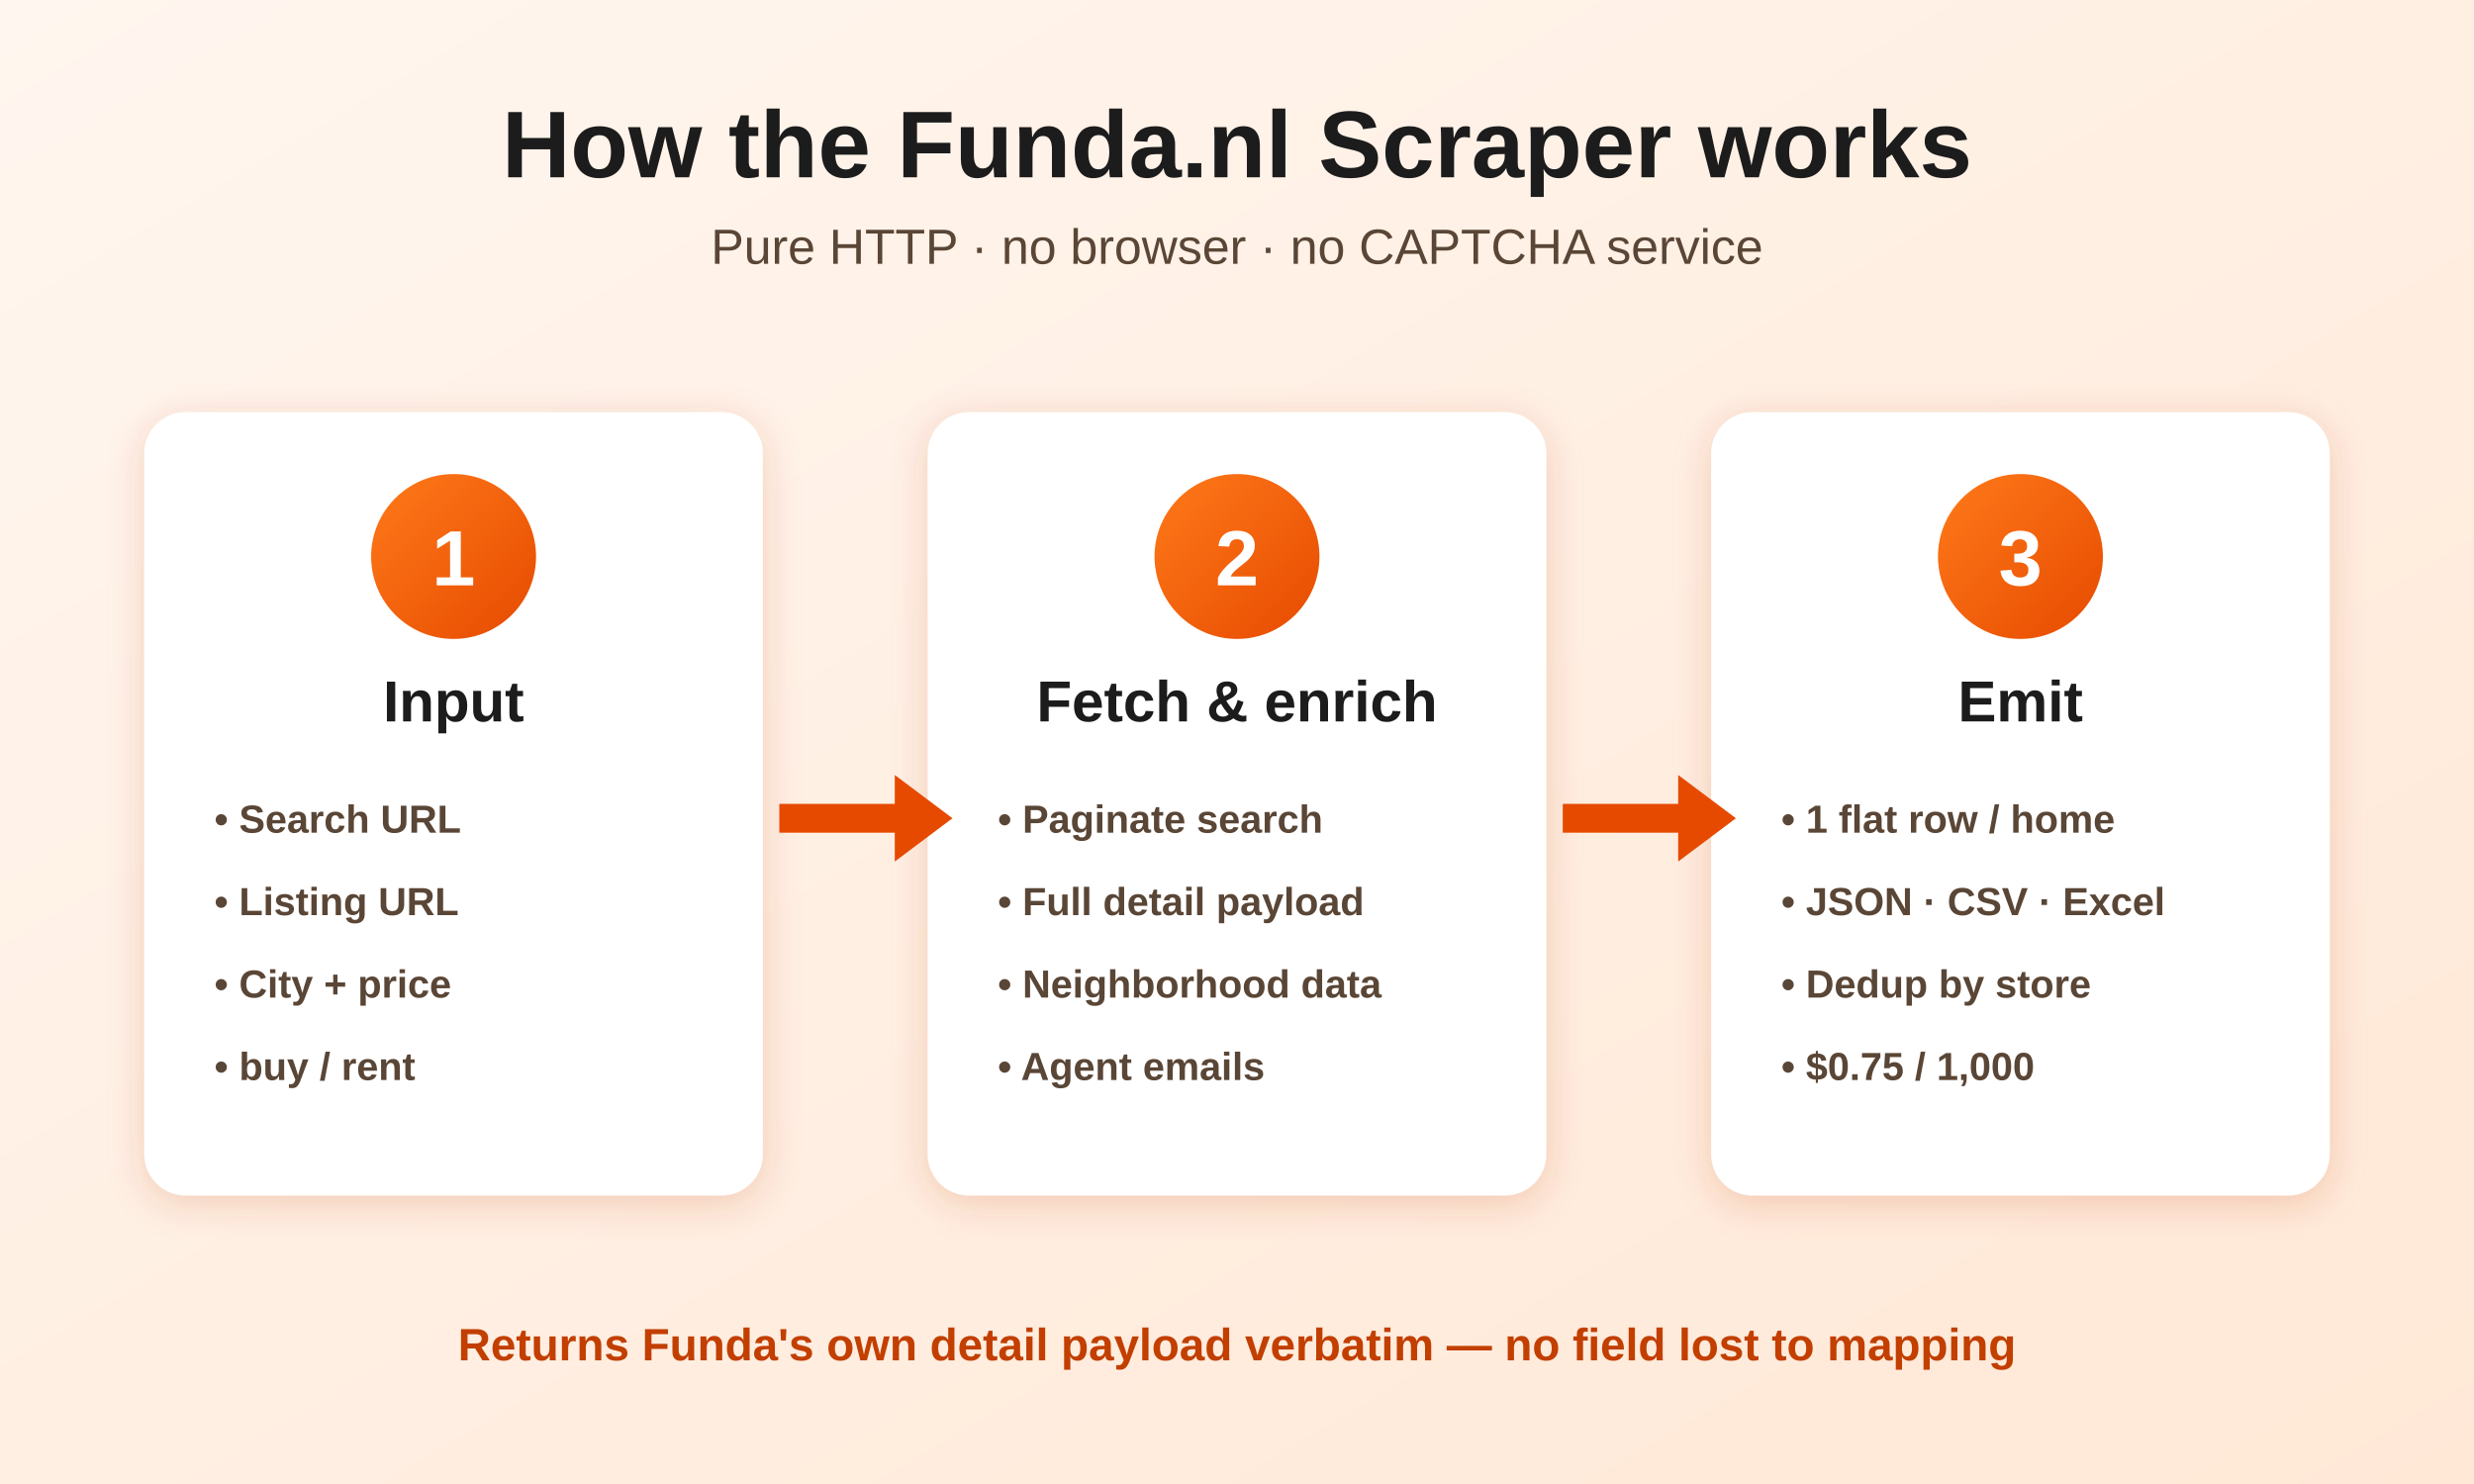
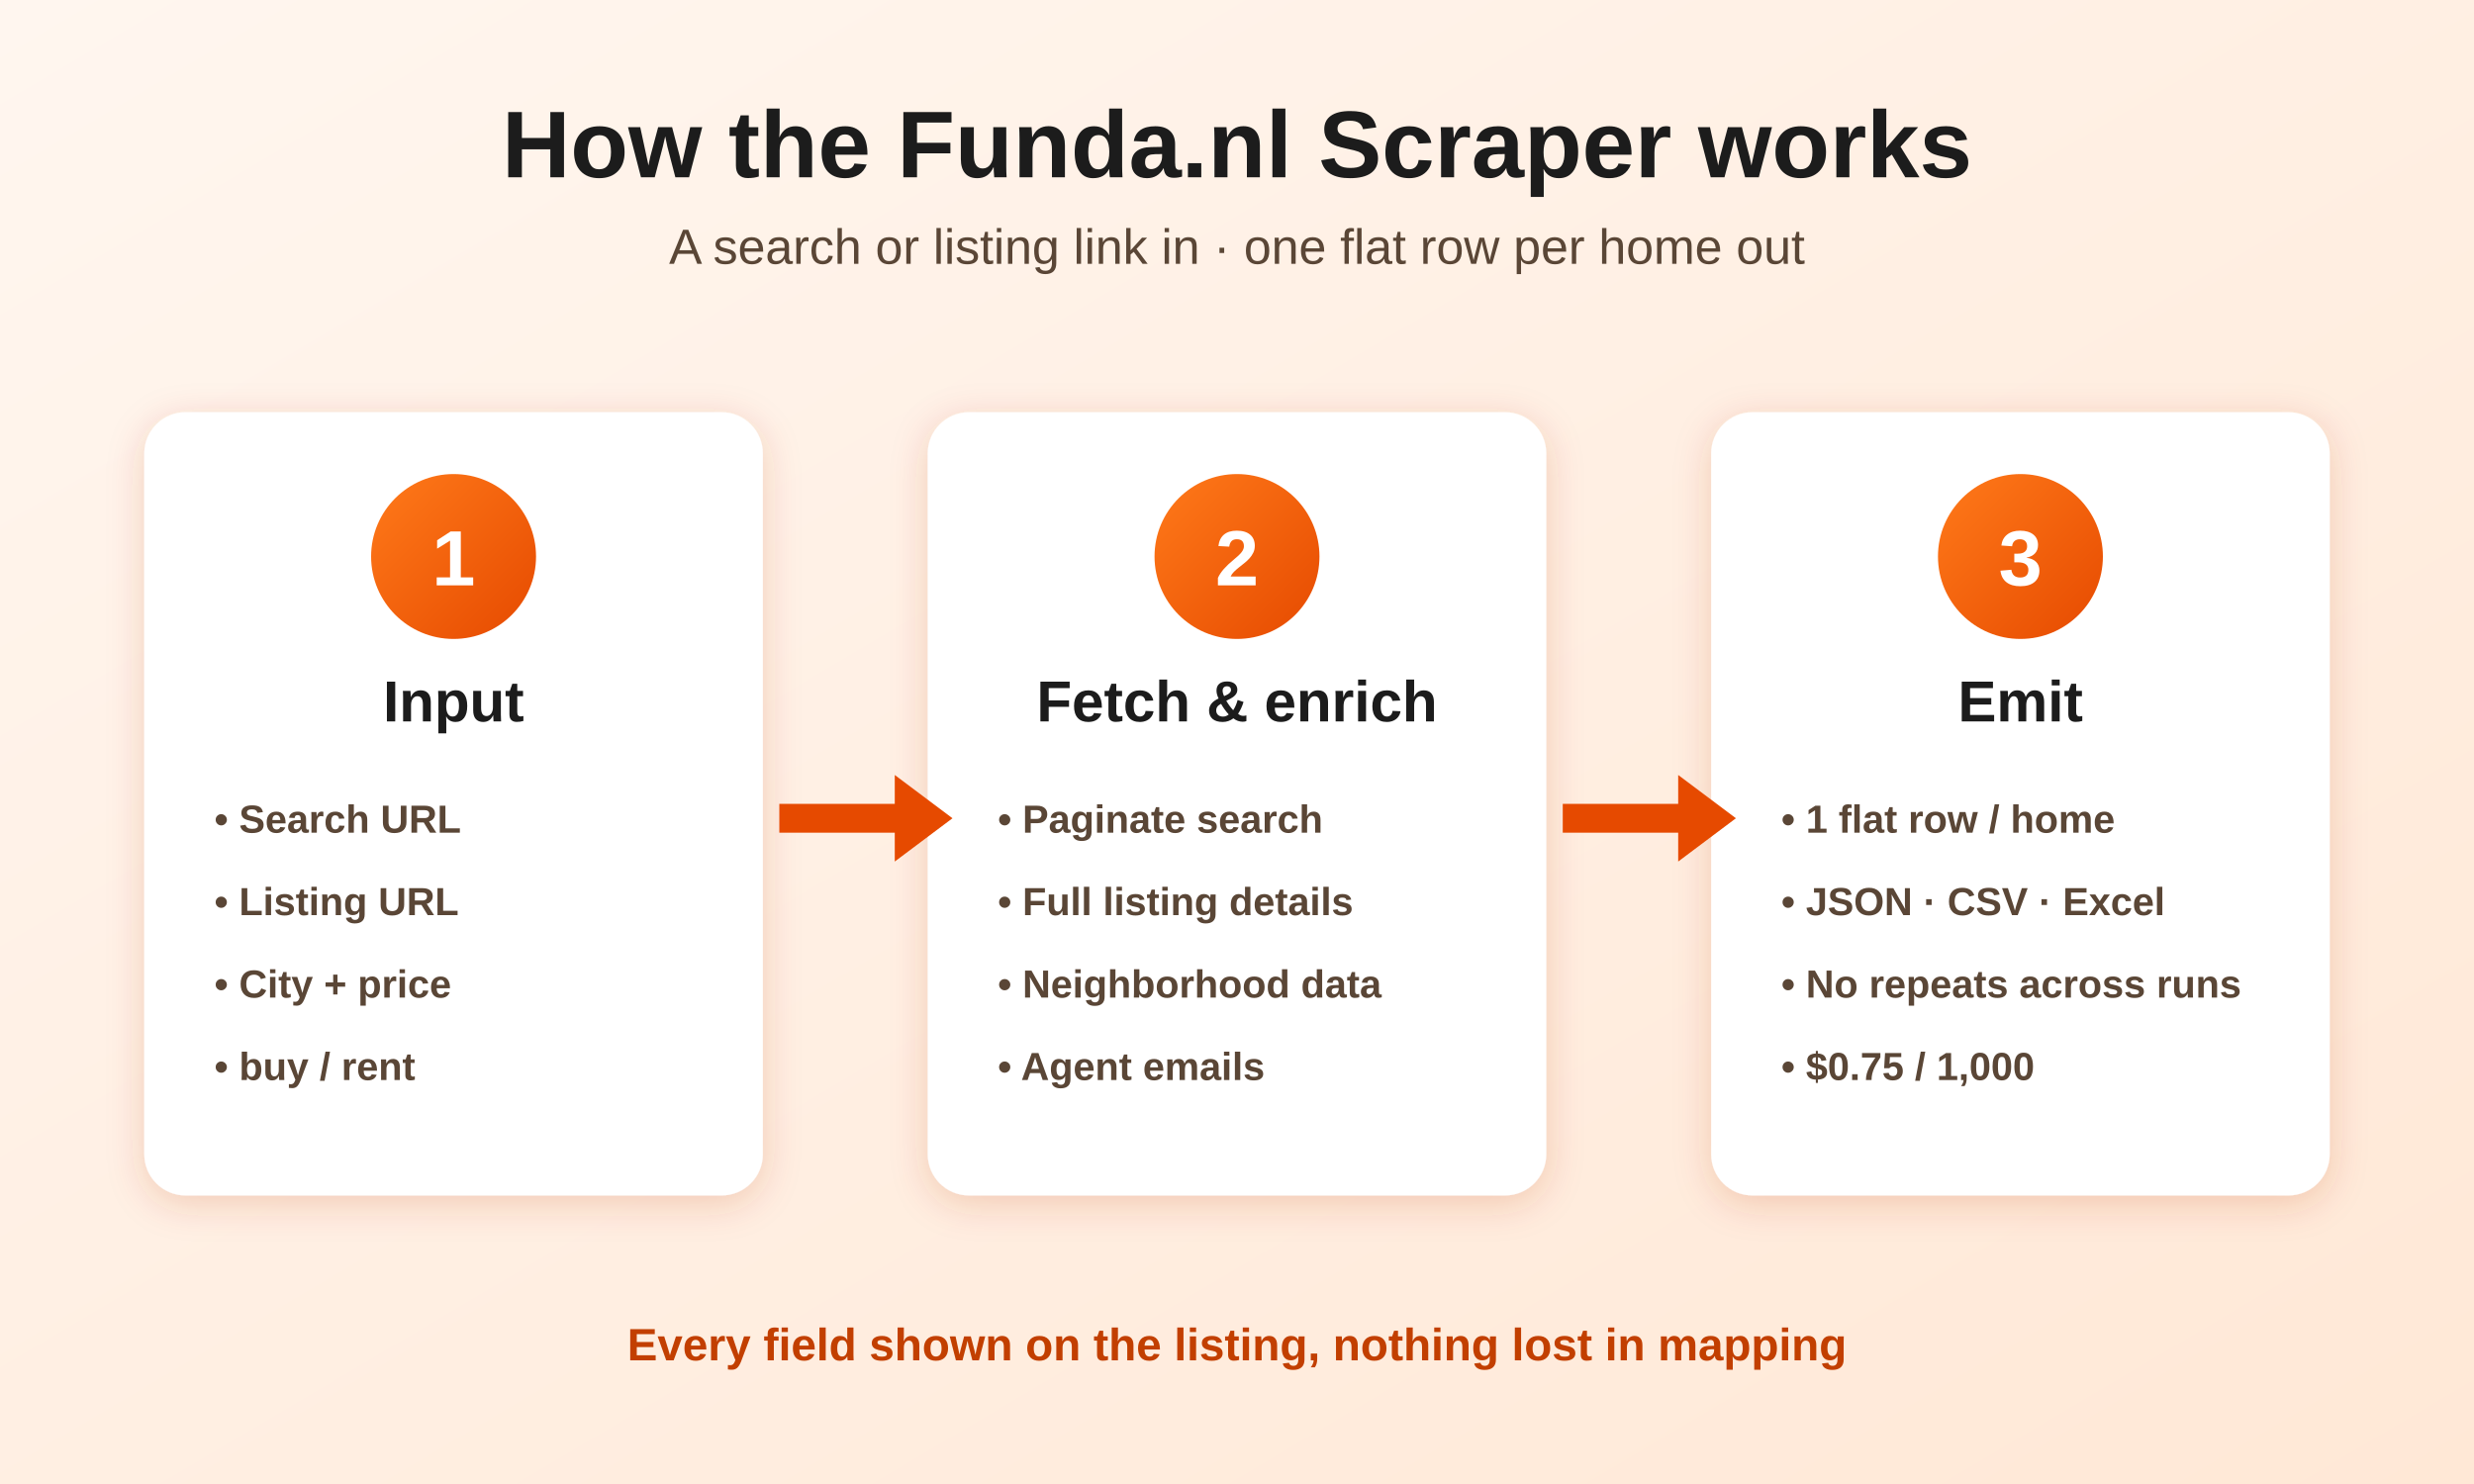
<svg xmlns="http://www.w3.org/2000/svg" viewBox="0 0 1200 720" width="1200" height="720">
  <defs>
    <linearGradient id="bg" x1="0" y1="0" x2="1" y2="1">
      <stop offset="0%" stop-color="#fff6ef" />
      <stop offset="100%" stop-color="#ffe8d6" />
    </linearGradient>
    <linearGradient id="orange" x1="0" y1="0" x2="1" y2="1">
      <stop offset="0%" stop-color="#ff7a1a" />
      <stop offset="100%" stop-color="#e64a00" />
    </linearGradient>
    <filter id="ds" x="-20%" y="-20%" width="140%" height="140%">
      <feDropShadow dx="0" dy="4" stdDeviation="9" flood-color="#c23f00" flood-opacity="0.20" />
    </filter>
  </defs>
  <rect width="1200" height="720" fill="url(#bg)" />
  <text x="600" y="86" text-anchor="middle" font-family="-apple-system, BlinkMacSystemFont, 'Helvetica Neue', Arial, sans-serif" font-weight="800" font-size="46" fill="#1c1c1c">How the Funda.nl Scraper works</text>
-   <text x="600" y="128" text-anchor="middle" font-family="-apple-system, BlinkMacSystemFont, 'Helvetica Neue', Arial, sans-serif" font-weight="500" font-size="24" fill="#5a4636">Pure HTTP · no browser · no CAPTCHA service</text>
+   <text x="600" y="128" text-anchor="middle" font-family="-apple-system, BlinkMacSystemFont, 'Helvetica Neue', Arial, sans-serif" font-weight="500" font-size="24" fill="#5a4636">A search or listing link in · one flat row per home out</text>
  <g transform="translate(70,200)">
    <rect width="300" height="380" rx="20" fill="#ffffff" filter="url(#ds)" />
    <circle cx="150" cy="70" r="40" fill="url(#orange)" />
    <text x="150" y="84" text-anchor="middle" font-family="-apple-system,Arial,sans-serif" font-weight="800" font-size="38" fill="#ffffff">1</text>
    <text x="150" y="150" text-anchor="middle" font-family="-apple-system,Arial,sans-serif" font-weight="800" font-size="28" fill="#1c1c1c">Input</text>
    <g font-family="-apple-system,Arial,sans-serif" font-weight="600" font-size="19" fill="#5a4636">
      <text x="34" y="204">• Search URL</text>
      <text x="34" y="244">• Listing URL</text>
      <text x="34" y="284">• City + price</text>
      <text x="34" y="324">• buy / rent</text>
    </g>
  </g>
  <g transform="translate(450,200)">
    <rect width="300" height="380" rx="20" fill="#ffffff" filter="url(#ds)" />
    <circle cx="150" cy="70" r="40" fill="url(#orange)" />
    <text x="150" y="84" text-anchor="middle" font-family="-apple-system,Arial,sans-serif" font-weight="800" font-size="38" fill="#ffffff">2</text>
    <text x="150" y="150" text-anchor="middle" font-family="-apple-system,Arial,sans-serif" font-weight="800" font-size="28" fill="#1c1c1c">Fetch &amp; enrich</text>
    <g font-family="-apple-system,Arial,sans-serif" font-weight="600" font-size="19" fill="#5a4636">
      <text x="34" y="204">• Paginate search</text>
-       <text x="34" y="244">• Full detail payload</text>
+       <text x="34" y="244">• Full listing details</text>
      <text x="34" y="284">• Neighborhood data</text>
      <text x="34" y="324">• Agent emails</text>
    </g>
  </g>
  <g transform="translate(830,200)">
    <rect width="300" height="380" rx="20" fill="#ffffff" filter="url(#ds)" />
    <circle cx="150" cy="70" r="40" fill="url(#orange)" />
    <text x="150" y="84" text-anchor="middle" font-family="-apple-system,Arial,sans-serif" font-weight="800" font-size="38" fill="#ffffff">3</text>
    <text x="150" y="150" text-anchor="middle" font-family="-apple-system,Arial,sans-serif" font-weight="800" font-size="28" fill="#1c1c1c">Emit</text>
    <g font-family="-apple-system,Arial,sans-serif" font-weight="600" font-size="19" fill="#5a4636">
      <text x="34" y="204">• 1 flat row / home</text>
      <text x="34" y="244">• JSON · CSV · Excel</text>
-       <text x="34" y="284">• Dedup by store</text>
+       <text x="34" y="284">• No repeats across runs</text>
      <text x="34" y="324">• $0.75 / 1,000</text>
    </g>
  </g>
  <g fill="#e64a00">
    <path d="M 378 390 l 56 0 l 0 -14 l 28 21 l -28 21 l 0 -14 l -56 0 Z" />
    <path d="M 758 390 l 56 0 l 0 -14 l 28 21 l -28 21 l 0 -14 l -56 0 Z" />
  </g>
-   <text x="600" y="660" text-anchor="middle" font-family="-apple-system,Arial,sans-serif" font-weight="700" font-size="22" fill="#c23f00">Returns Funda's own detail payload verbatim — no field lost to mapping</text>
+   <text x="600" y="660" text-anchor="middle" font-family="-apple-system,Arial,sans-serif" font-weight="700" font-size="22" fill="#c23f00">Every field shown on the listing, nothing lost in mapping</text>
</svg>
